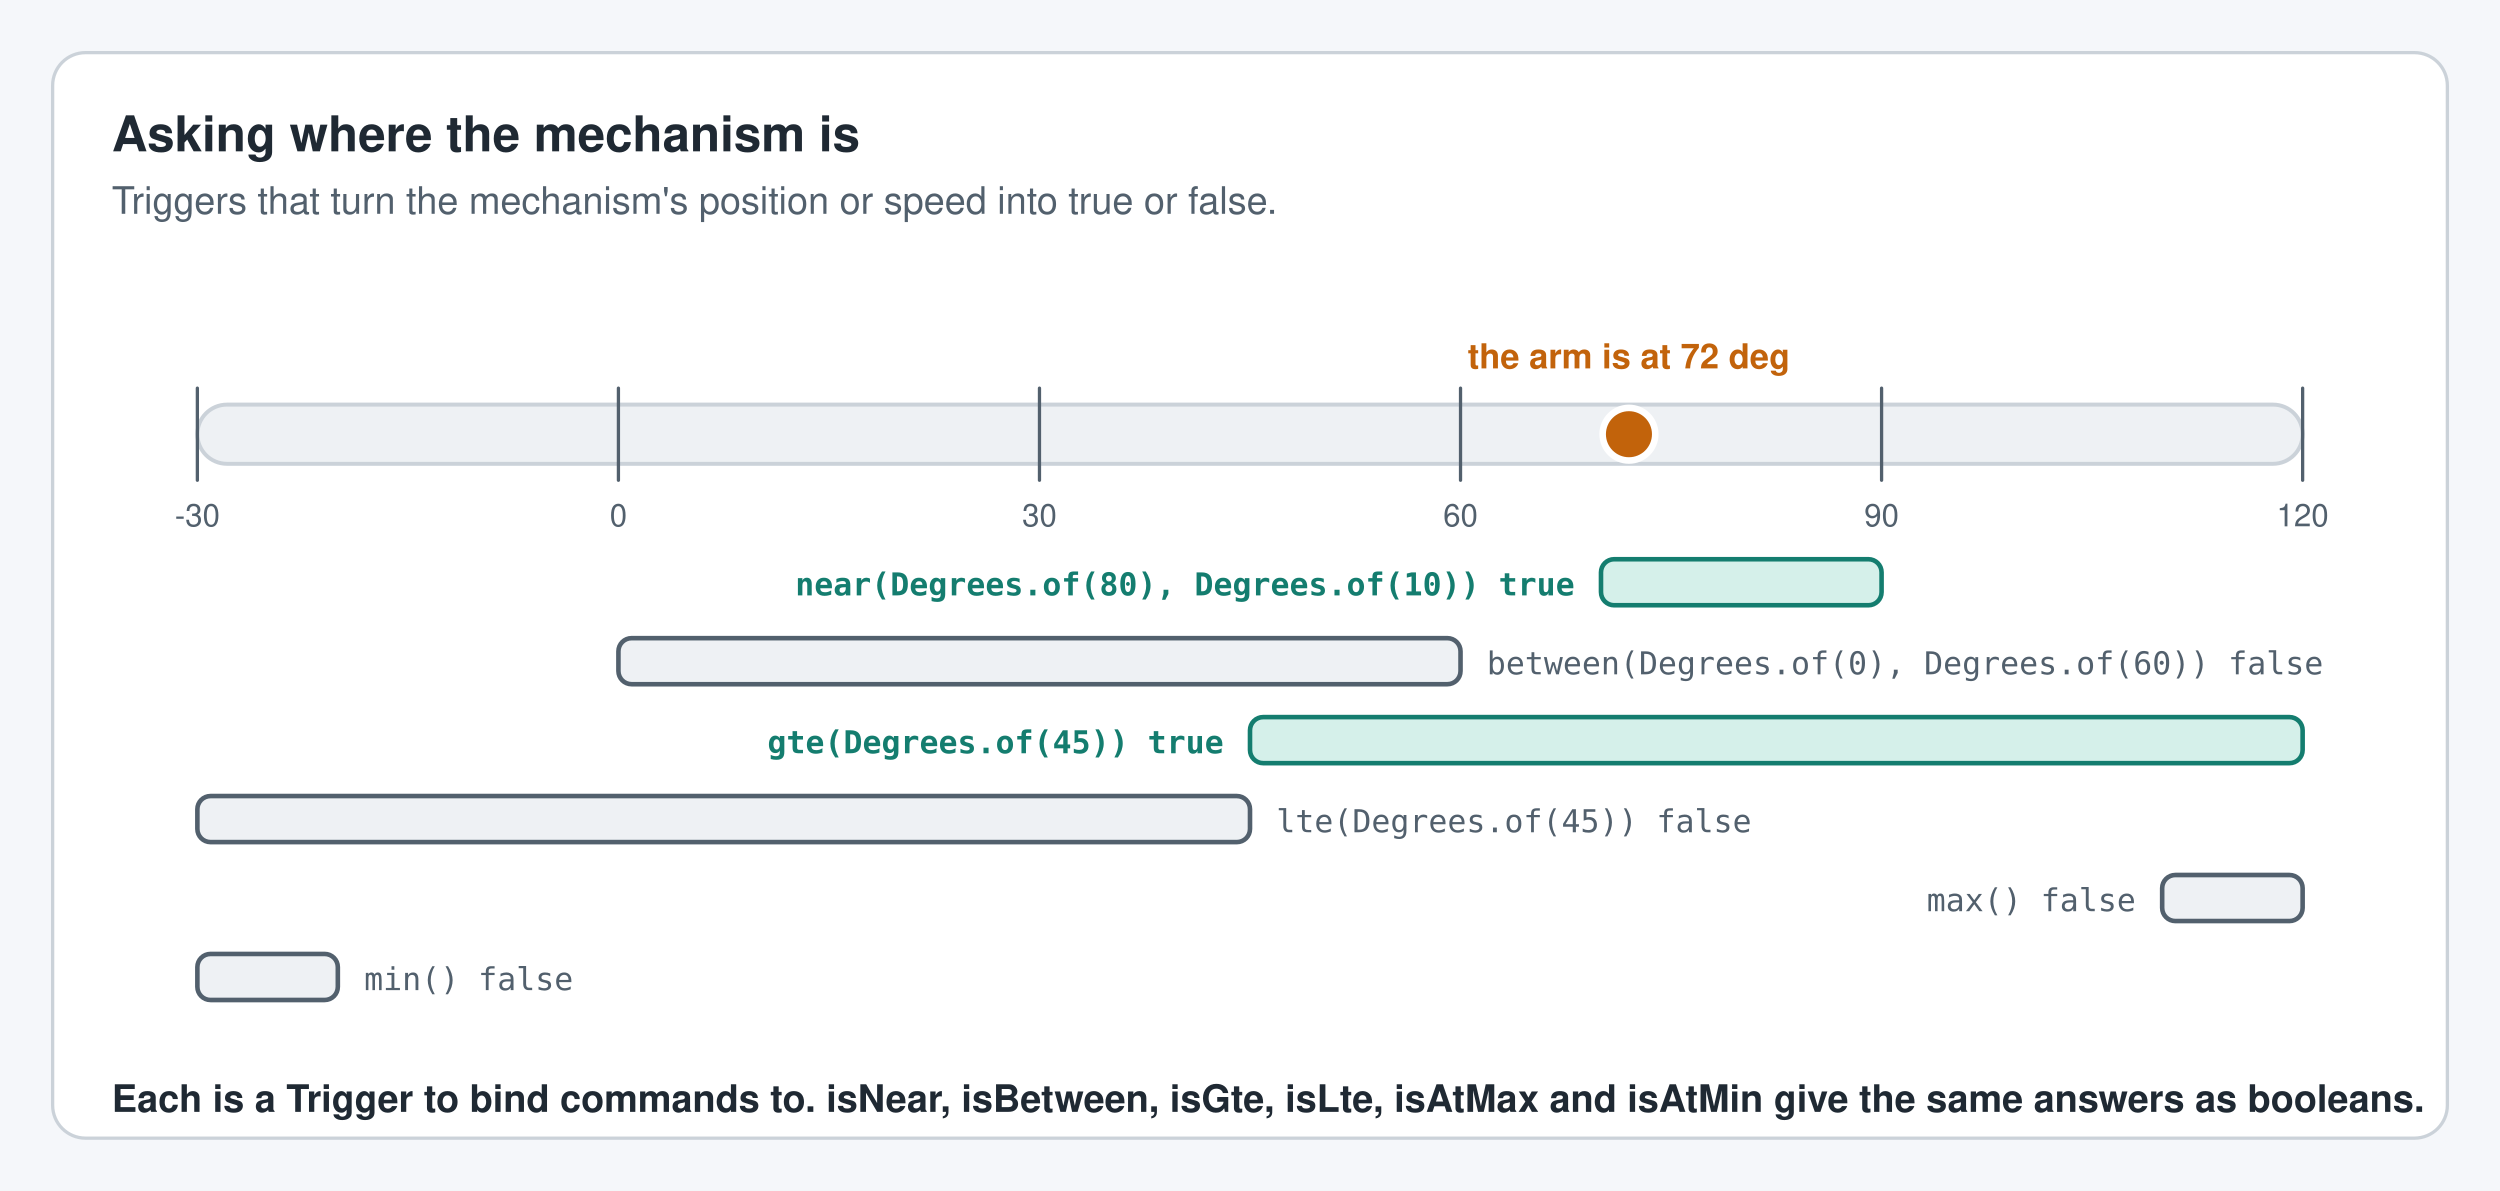
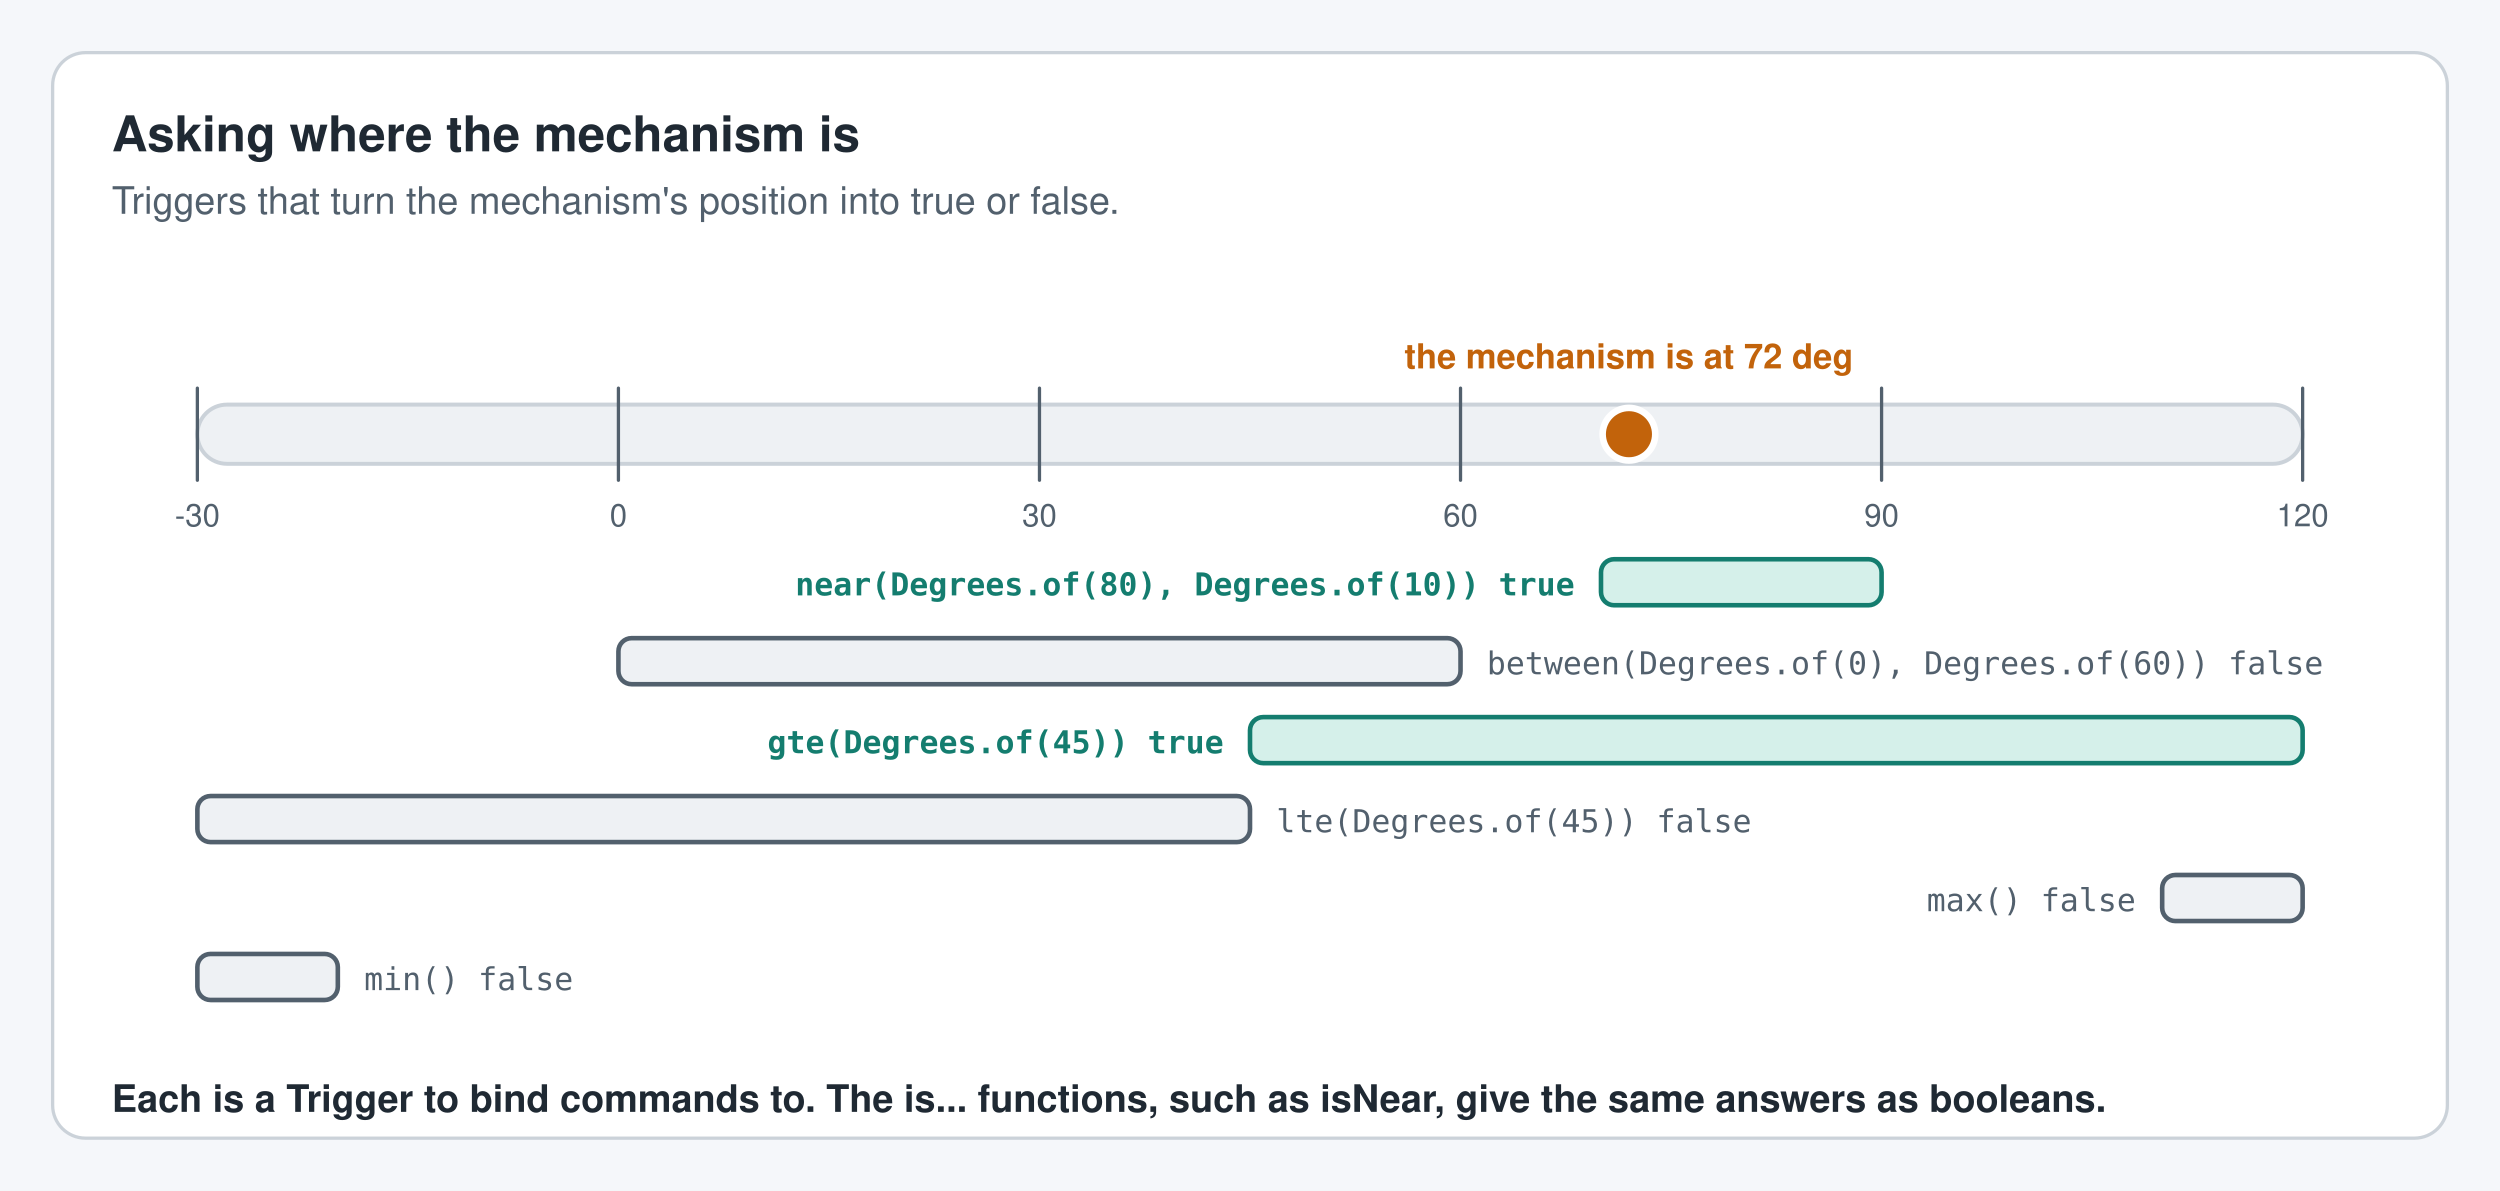
<svg xmlns="http://www.w3.org/2000/svg" viewBox="0 0 760 362" width="760" height="362" font-family="Segoe UI, Helvetica, Arial, sans-serif" role="img" aria-labelledby="t d">
  <defs>
    <marker id="ak" viewBox="0 0 10 10" refX="8" refY="5" markerWidth="6" markerHeight="6" orient="auto-start-reverse">
      <path d="M0,0 L10,5 L0,10 Z" fill="#52606d" />
    </marker>
    <marker id="ao" viewBox="0 0 10 10" refX="8" refY="5" markerWidth="6" markerHeight="6" orient="auto-start-reverse">
      <path d="M0,0 L10,5 L0,10 Z" fill="#c2630b" />
    </marker>
    <marker id="ap" viewBox="0 0 10 10" refX="8" refY="5" markerWidth="6" markerHeight="6" orient="auto-start-reverse">
      <path d="M0,0 L10,5 L0,10 Z" fill="#6b46c1" />
    </marker>
    <marker id="ag" viewBox="0 0 10 10" refX="8" refY="5" markerWidth="6" markerHeight="6" orient="auto-start-reverse">
      <path d="M0,0 L10,5 L0,10 Z" fill="#147d6f" />
    </marker>
    <marker id="ar" viewBox="0 0 10 10" refX="8" refY="5" markerWidth="6" markerHeight="6" orient="auto-start-reverse">
      <path d="M0,0 L10,5 L0,10 Z" fill="#d64545" />
    </marker>
    <marker id="ab" viewBox="0 0 10 10" refX="8" refY="5" markerWidth="6" markerHeight="6" orient="auto-start-reverse">
      <path d="M0,0 L10,5 L0,10 Z" fill="#3e6da8" />
    </marker>
  </defs>
  <rect width="760" height="362" fill="#f5f7fa" />
  <rect x="16.0" y="16.0" width="728.0" height="330.0" rx="10" fill="#ffffff" stroke="#cbd2d9" stroke-width="1" />
  <text x="34.0" y="46.0" font-size="15" font-weight="700" text-anchor="start" fill="#1f2933">Asking where the mechanism is</text>
-   <text x="34.0" y="65.0" font-size="11.5" font-weight="400" text-anchor="start" fill="#52606d">Triggers that turn the mechanism's position or speed into true or false.</text>
+   <text x="34.0" y="65.0" font-size="11.5" font-weight="400" text-anchor="start" fill="#52606d">Triggers that turn the mechanism's position into true or false.</text>
  <rect x="60.0" y="123.0" width="640.0" height="18.0" rx="9" fill="#eef1f4" stroke="#cbd2d9" stroke-width="1.2" />
  <line x1="60.0" y1="118.0" x2="60.0" y2="146.0" stroke="#52606d" stroke-width="1" stroke-linecap="round" />
  <text x="60.0" y="160.0" font-size="9.5" font-weight="400" text-anchor="middle" fill="#52606d">-30</text>
  <line x1="188.0" y1="118.0" x2="188.0" y2="146.0" stroke="#52606d" stroke-width="1" stroke-linecap="round" />
  <text x="188.0" y="160.0" font-size="9.5" font-weight="400" text-anchor="middle" fill="#52606d">0</text>
  <line x1="316.0" y1="118.0" x2="316.0" y2="146.0" stroke="#52606d" stroke-width="1" stroke-linecap="round" />
  <text x="316.0" y="160.0" font-size="9.5" font-weight="400" text-anchor="middle" fill="#52606d">30</text>
  <line x1="444.0" y1="118.0" x2="444.0" y2="146.0" stroke="#52606d" stroke-width="1" stroke-linecap="round" />
  <text x="444.0" y="160.0" font-size="9.5" font-weight="400" text-anchor="middle" fill="#52606d">60</text>
  <line x1="572.0" y1="118.0" x2="572.0" y2="146.0" stroke="#52606d" stroke-width="1" stroke-linecap="round" />
  <text x="572.0" y="160.0" font-size="9.5" font-weight="400" text-anchor="middle" fill="#52606d">90</text>
  <line x1="700.0" y1="118.0" x2="700.0" y2="146.0" stroke="#52606d" stroke-width="1" stroke-linecap="round" />
  <text x="700.0" y="160.0" font-size="9.5" font-weight="400" text-anchor="middle" fill="#52606d">120</text>
  <circle cx="495.2" cy="132.0" r="8" fill="#c2630b" stroke="#ffffff" stroke-width="2" />
-   <text x="495.2" y="112.0" font-size="10.5" font-weight="700" text-anchor="middle" fill="#c2630b">the arm is at 72 deg</text>
+   <text x="495.2" y="112.0" font-size="10.5" font-weight="700" text-anchor="middle" fill="#c2630b">the mechanism is at 72 deg</text>
  <rect x="486.7" y="170.0" width="85.3" height="14.0" rx="4" fill="#d5f0ea" stroke="#147d6f" stroke-width="1.4" />
  <text x="478.7" y="181.0" font-size="9.6" font-weight="700" text-anchor="end" fill="#147d6f" font-family="Consolas, Menlo, monospace">near(Degrees.of(80), Degrees.of(10))   true</text>
  <rect x="188.0" y="194.0" width="256.0" height="14.0" rx="4" fill="#eef1f4" stroke="#52606d" stroke-width="1.4" />
  <text x="452.0" y="205.0" font-size="9.6" font-weight="400" text-anchor="start" fill="#52606d" font-family="Consolas, Menlo, monospace">between(Degrees.of(0), Degrees.of(60))   false</text>
  <rect x="380.0" y="218.0" width="320.0" height="14.0" rx="4" fill="#d5f0ea" stroke="#147d6f" stroke-width="1.4" />
  <text x="372.0" y="229.0" font-size="9.6" font-weight="700" text-anchor="end" fill="#147d6f" font-family="Consolas, Menlo, monospace">gte(Degrees.of(45))   true</text>
  <rect x="60.0" y="242.0" width="320.0" height="14.0" rx="4" fill="#eef1f4" stroke="#52606d" stroke-width="1.4" />
  <text x="388.0" y="253.0" font-size="9.6" font-weight="400" text-anchor="start" fill="#52606d" font-family="Consolas, Menlo, monospace">lte(Degrees.of(45))   false</text>
  <rect x="657.3" y="266.0" width="42.7" height="14.0" rx="4" fill="#eef1f4" stroke="#52606d" stroke-width="1.4" />
  <text x="649.3" y="277.0" font-size="9.6" font-weight="400" text-anchor="end" fill="#52606d" font-family="Consolas, Menlo, monospace">max()   false</text>
  <rect x="60.0" y="290.0" width="42.7" height="14.0" rx="4" fill="#eef1f4" stroke="#52606d" stroke-width="1.4" />
  <text x="110.7" y="301.0" font-size="9.6" font-weight="400" text-anchor="start" fill="#52606d" font-family="Consolas, Menlo, monospace">min()   false</text>
-   <text x="34.0" y="338.0" font-size="11.5" font-weight="700" text-anchor="start" fill="#1f2933">Each is a Trigger to bind commands to. isNear, isBetween, isGte, isLte, isAtMax and isAtMin give the same answers as booleans.</text>
+   <text x="34.0" y="338.0" font-size="11.5" font-weight="700" text-anchor="start" fill="#1f2933">Each is a Trigger to bind commands to. The is... functions, such as isNear, give the same answers as booleans.</text>
</svg>
